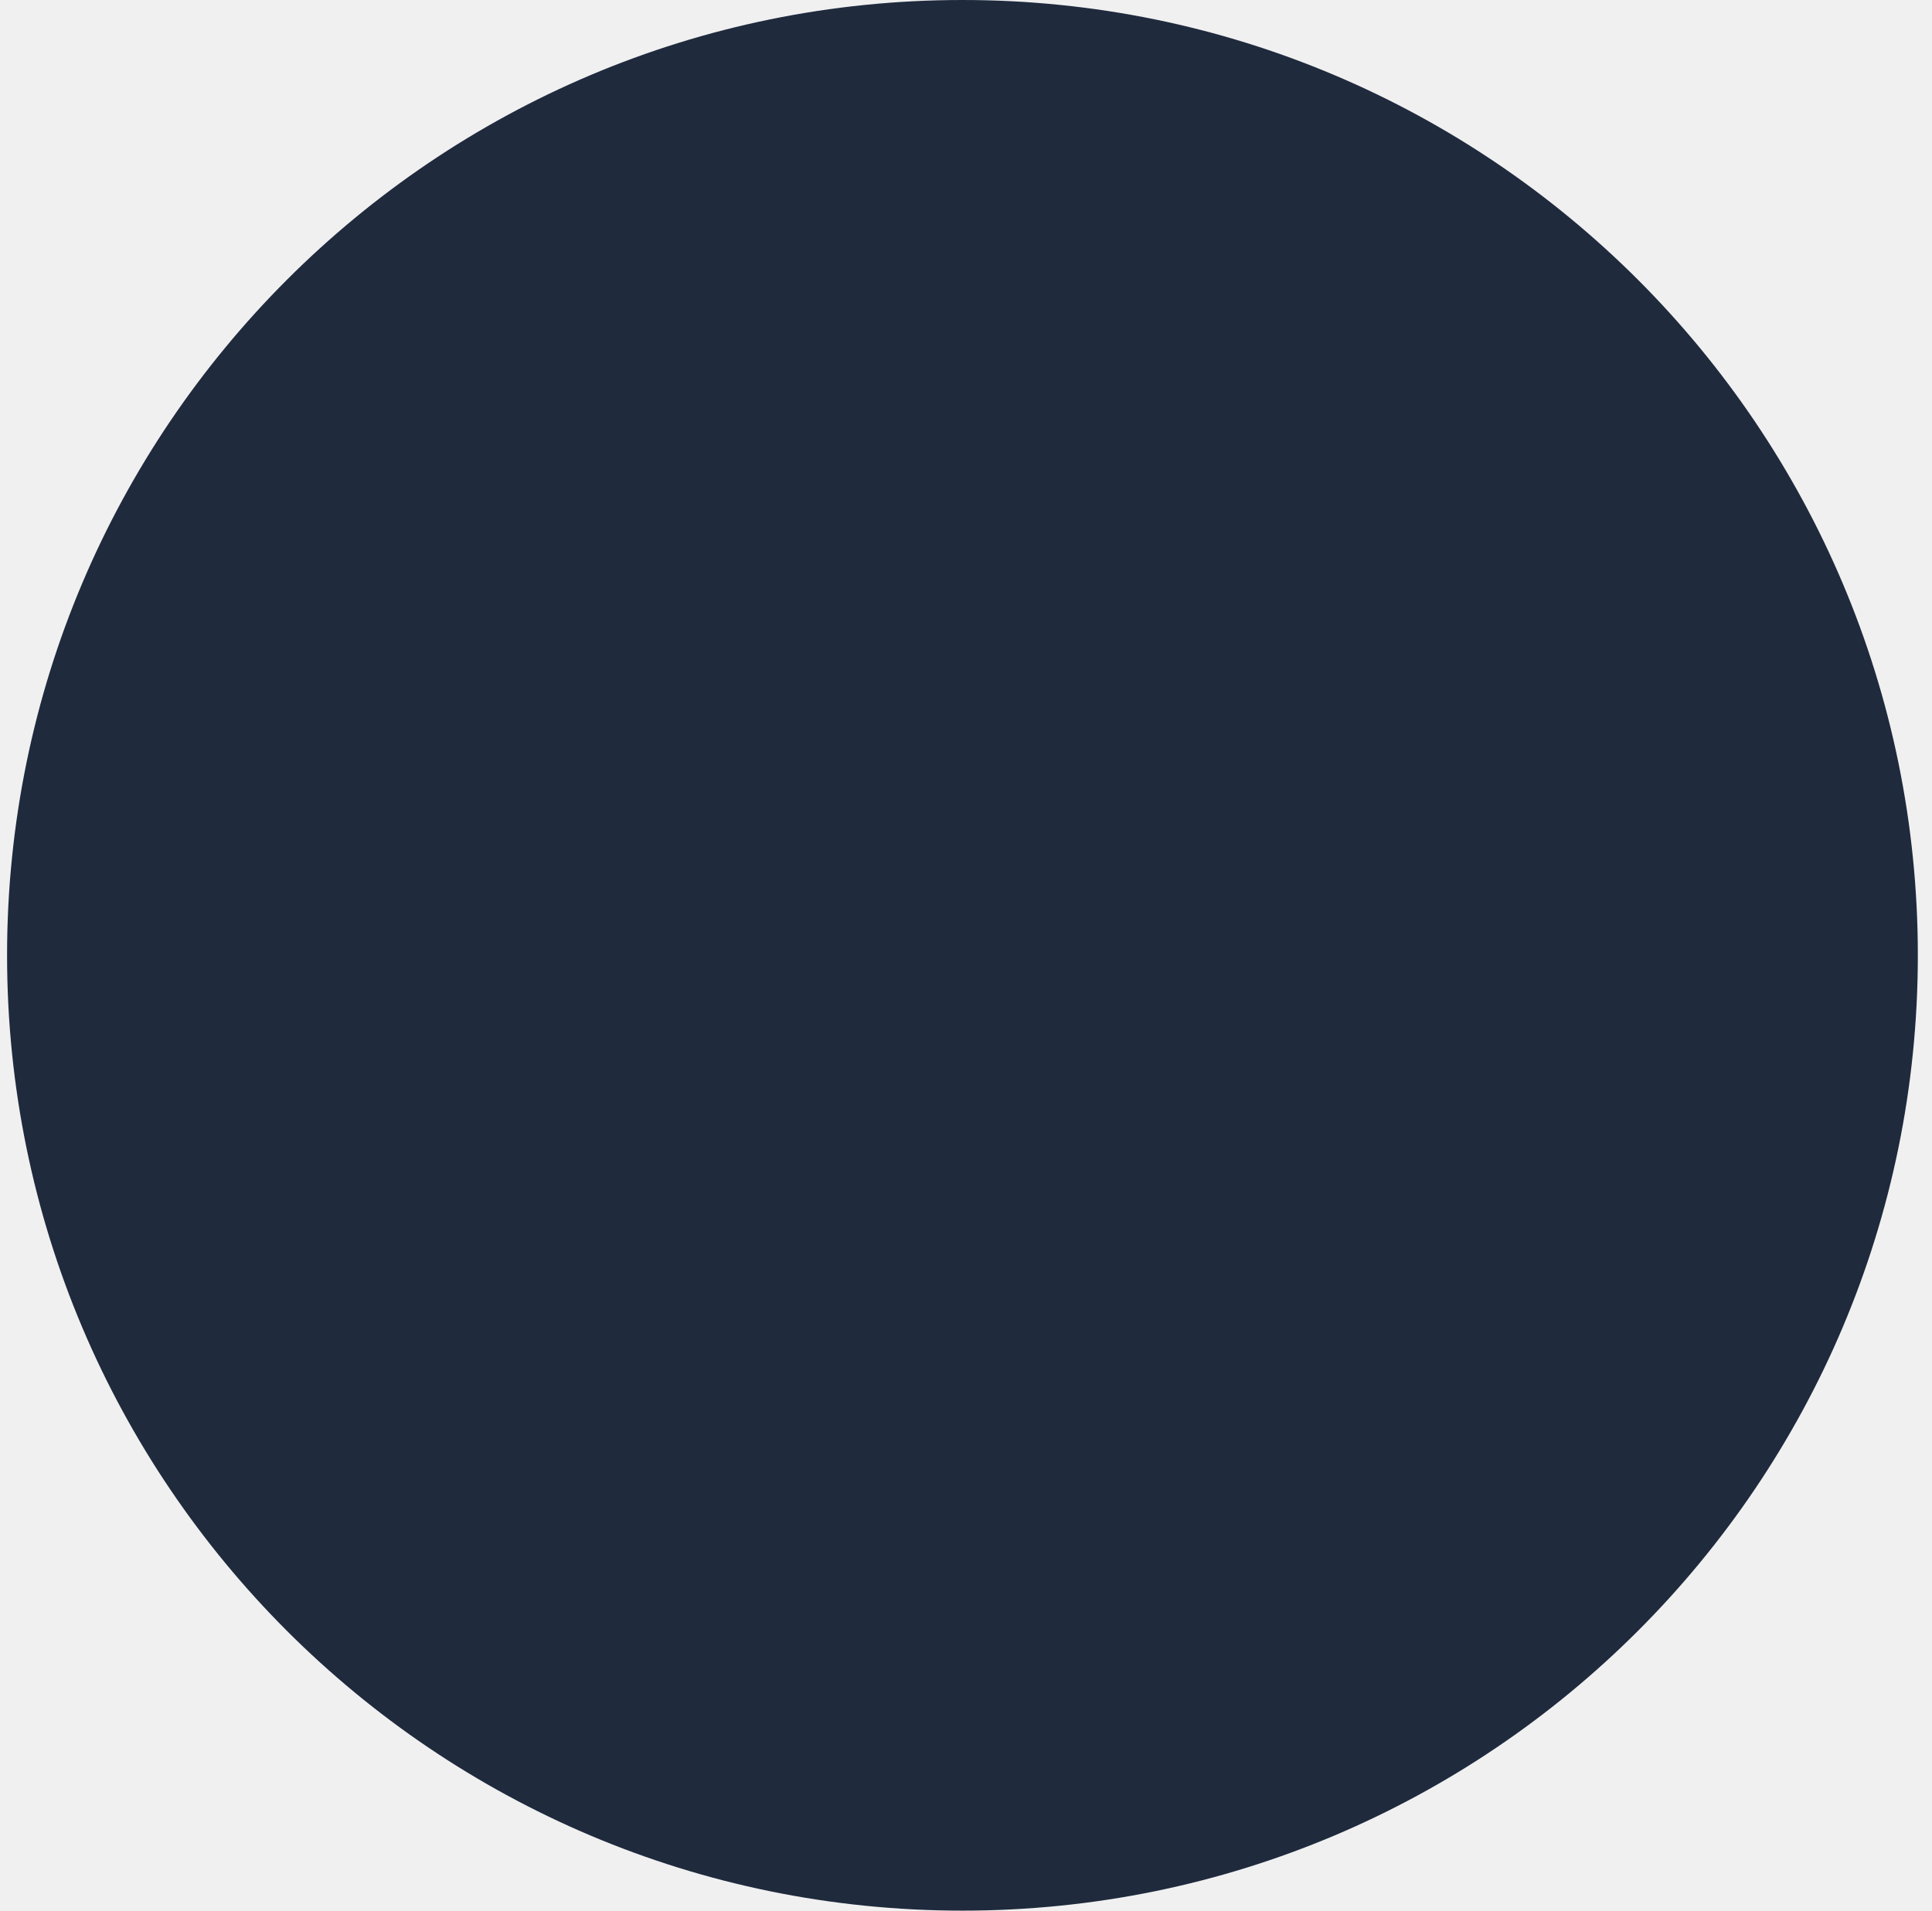
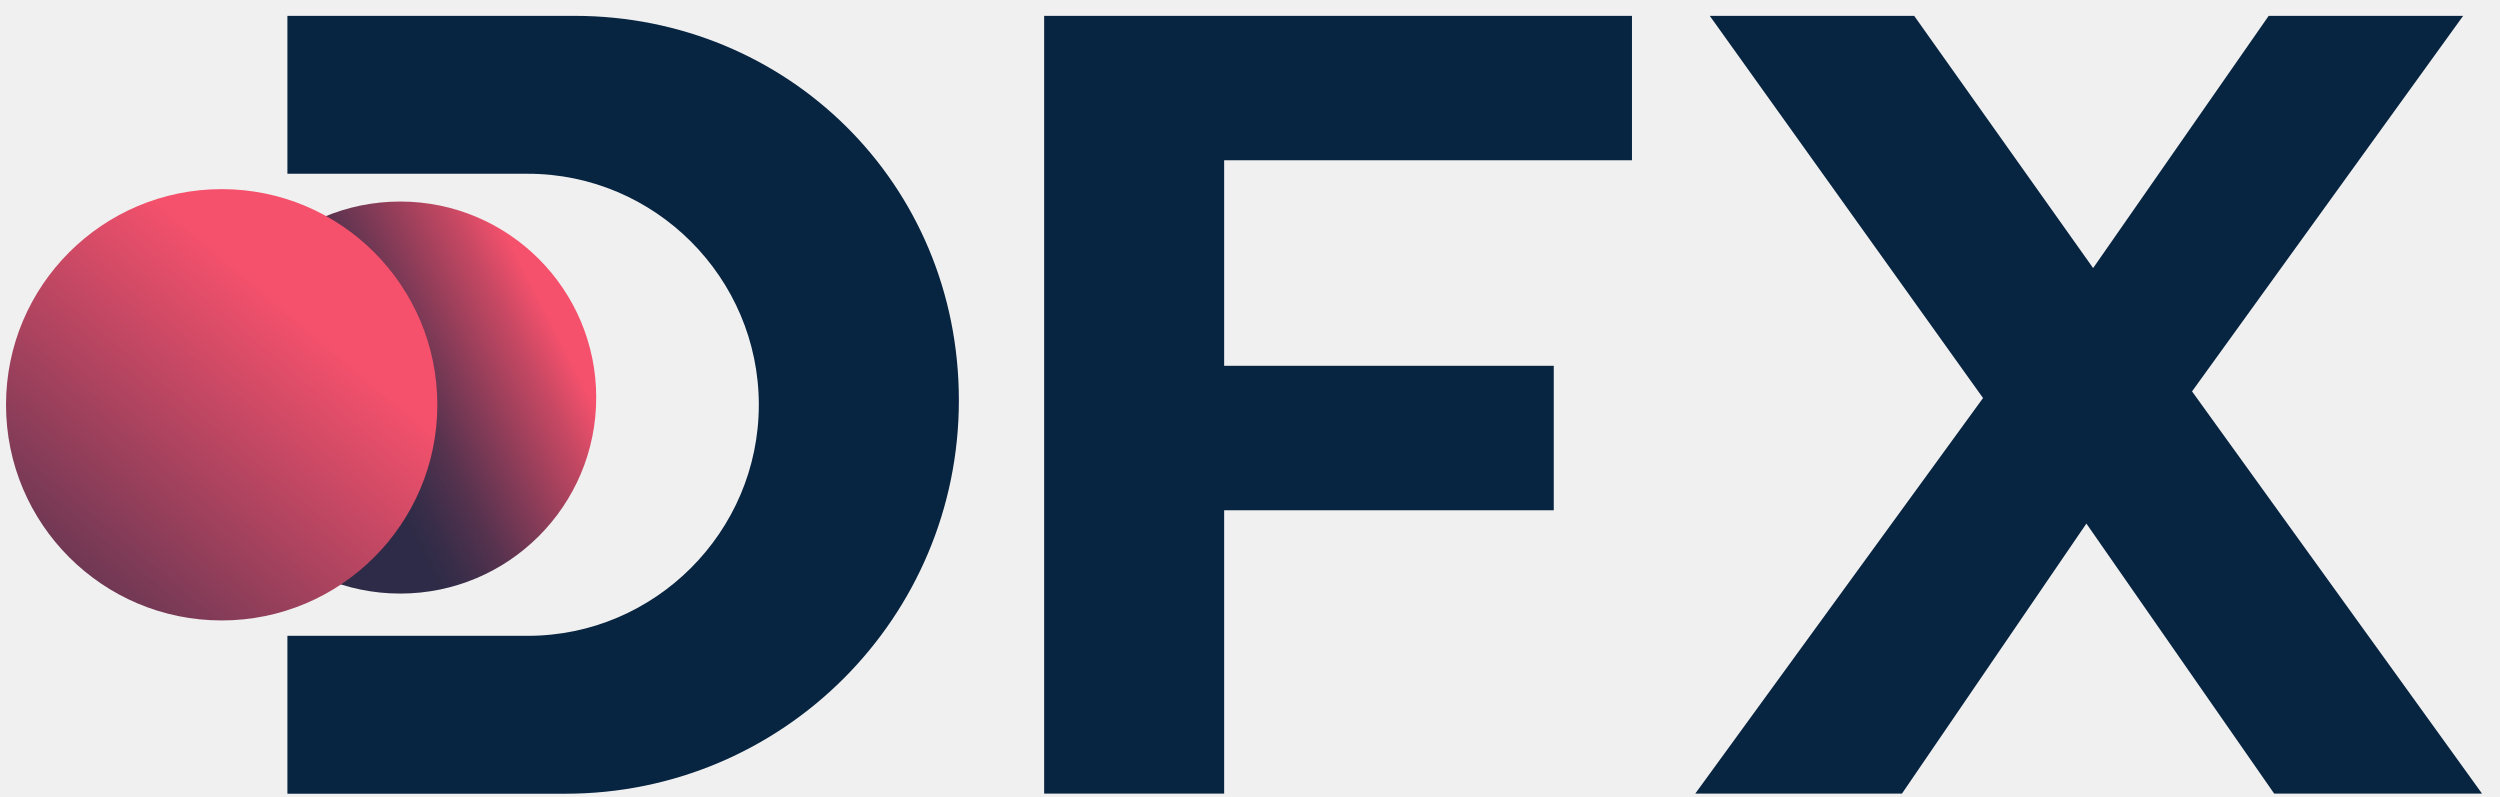
- <svg xmlns="http://www.w3.org/2000/svg" width="91" height="90" viewBox="0 0 91 90" fill="none">
-   <g clip-path="url(#clip0_8002_13367)">
-     <path d="M45.333 90C70.186 90 90.333 69.853 90.333 45C90.333 20.147 70.186 0 45.333 0C20.48 0 0.333 20.147 0.333 45C0.333 69.853 20.48 90 45.333 90Z" fill="#1F2A3D" />
+ <svg xmlns="http://www.w3.org/2000/svg" width="135" height="43" viewBox="0 0 135 43" fill="none">
+   <g clip-path="url(#clip0_9013_9403)">
+     <g clip-path="url(#clip1_9013_9403)">
+       <path fill-rule="evenodd" clip-rule="evenodd" d="M15.52 0.856H31.021C42.485 0.856 51.779 9.884 51.779 21.619C51.779 33.353 42.267 42.861 30.537 42.861H15.52V34.334H28.501C35.364 34.334 40.976 28.721 40.976 21.858C40.976 14.995 35.364 9.383 28.501 9.383H15.52V0.856ZM66.104 8.655V19.755H83.903V27.555H66.104V42.856H56.384V0.856H88.127V8.655H66.104ZM122.807 42.856L112.665 28.273L102.705 42.856H91.543L107.084 21.494L92.328 0.856H103.366L113.029 14.476L122.509 0.856H133.01L118.37 21.135L134.031 42.856H122.811H122.807Z" fill="#072440" />
+       <path d="M21.611 32.053C27.457 32.053 32.196 27.314 32.196 21.468C32.196 15.622 27.457 10.883 21.611 10.883C15.765 10.883 11.026 15.622 11.026 21.468C11.026 27.314 15.765 32.053 21.611 32.053Z" fill="url(#paint0_linear_9013_9403)" />
+       <path d="M11.971 33.504C18.402 33.504 23.616 28.29 23.616 21.858C23.616 15.427 18.402 10.213 11.971 10.213C5.539 10.213 0.325 15.427 0.325 21.858C0.325 28.29 5.539 33.504 11.971 33.504Z" fill="url(#paint1_linear_9013_9403)" />
+     </g>
  </g>
  <defs>
-     <clipPath id="clip0_8002_13367">
-       <rect width="90" height="90" fill="white" transform="translate(0.333313)" />
+     <linearGradient id="paint0_linear_9013_9403" x1="30.494" y1="16.835" x2="11.68" y2="26.538" gradientUnits="userSpaceOnUse">
+       <stop offset="0.04" stop-color="#F5516C" />
+       <stop offset="0.14" stop-color="#C74863" />
+       <stop offset="0.31" stop-color="#853B57" />
+       <stop offset="0.44" stop-color="#55324E" />
+       <stop offset="0.55" stop-color="#382D49" />
+       <stop offset="0.61" stop-color="#2D2B47" />
+     </linearGradient>
+     <linearGradient id="paint1_linear_9013_9403" x1="19.073" y1="13.393" x2="4.1" y2="31.233" gradientUnits="userSpaceOnUse">
+       <stop offset="0.2" stop-color="#F5516C" />
+       <stop offset="1" stop-color="#6B3753" />
+     </linearGradient>
+     <clipPath id="clip0_9013_9403">
+       <rect width="135" height="43" fill="white" />
+     </clipPath>
+     <clipPath id="clip1_9013_9403">
+       <rect width="135" height="43" fill="white" />
    </clipPath>
  </defs>
</svg>
